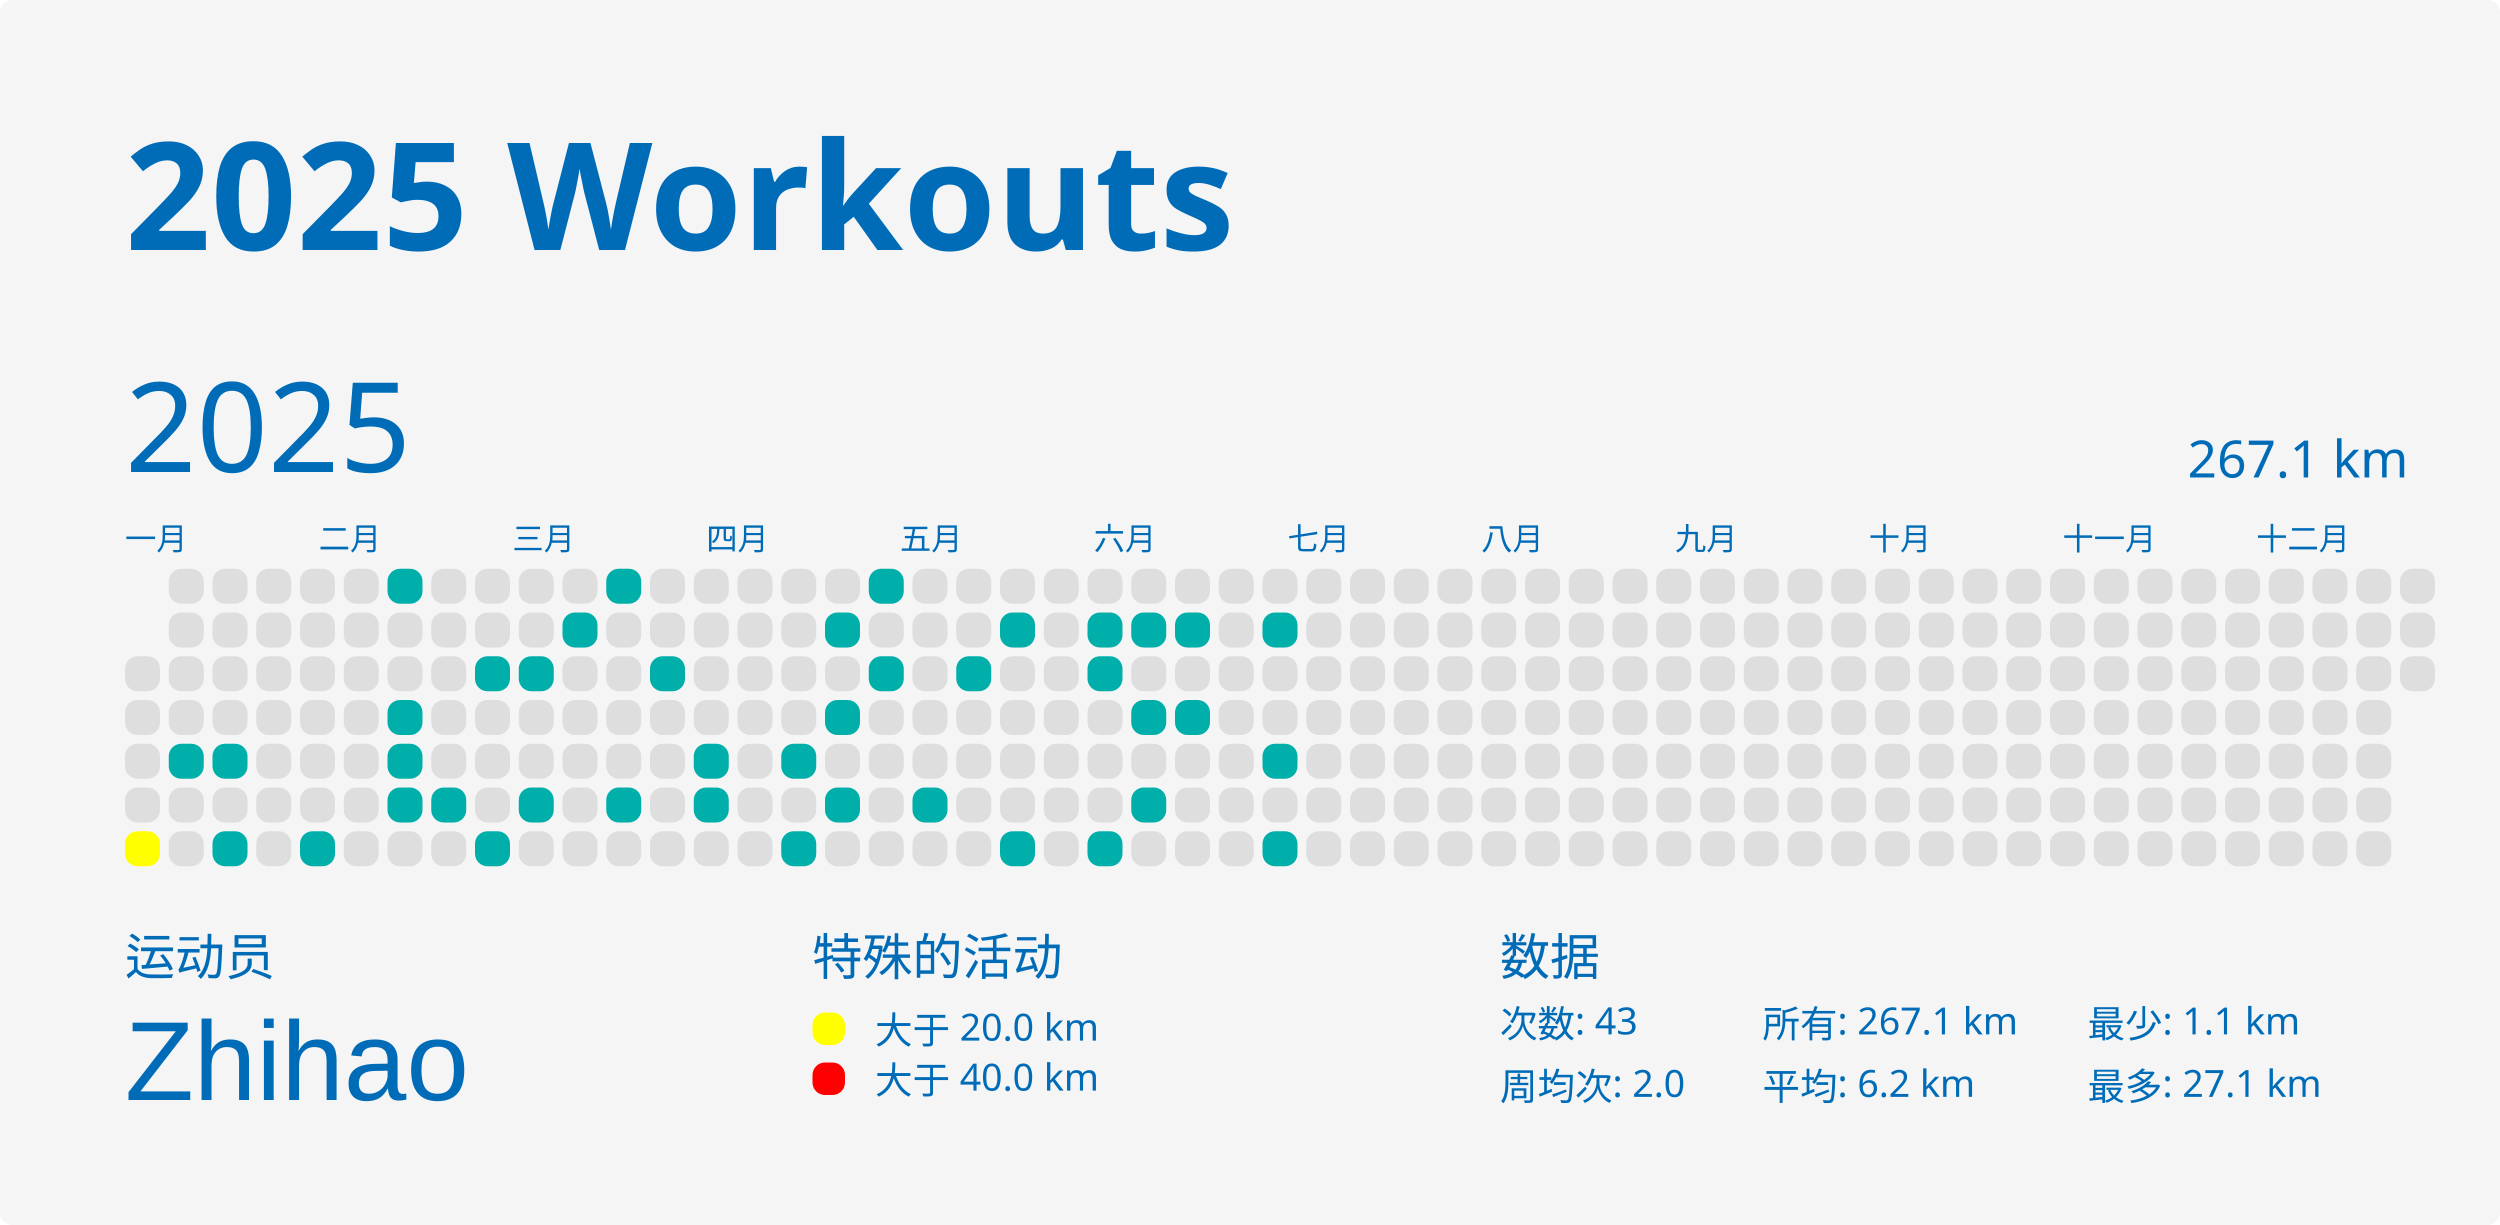
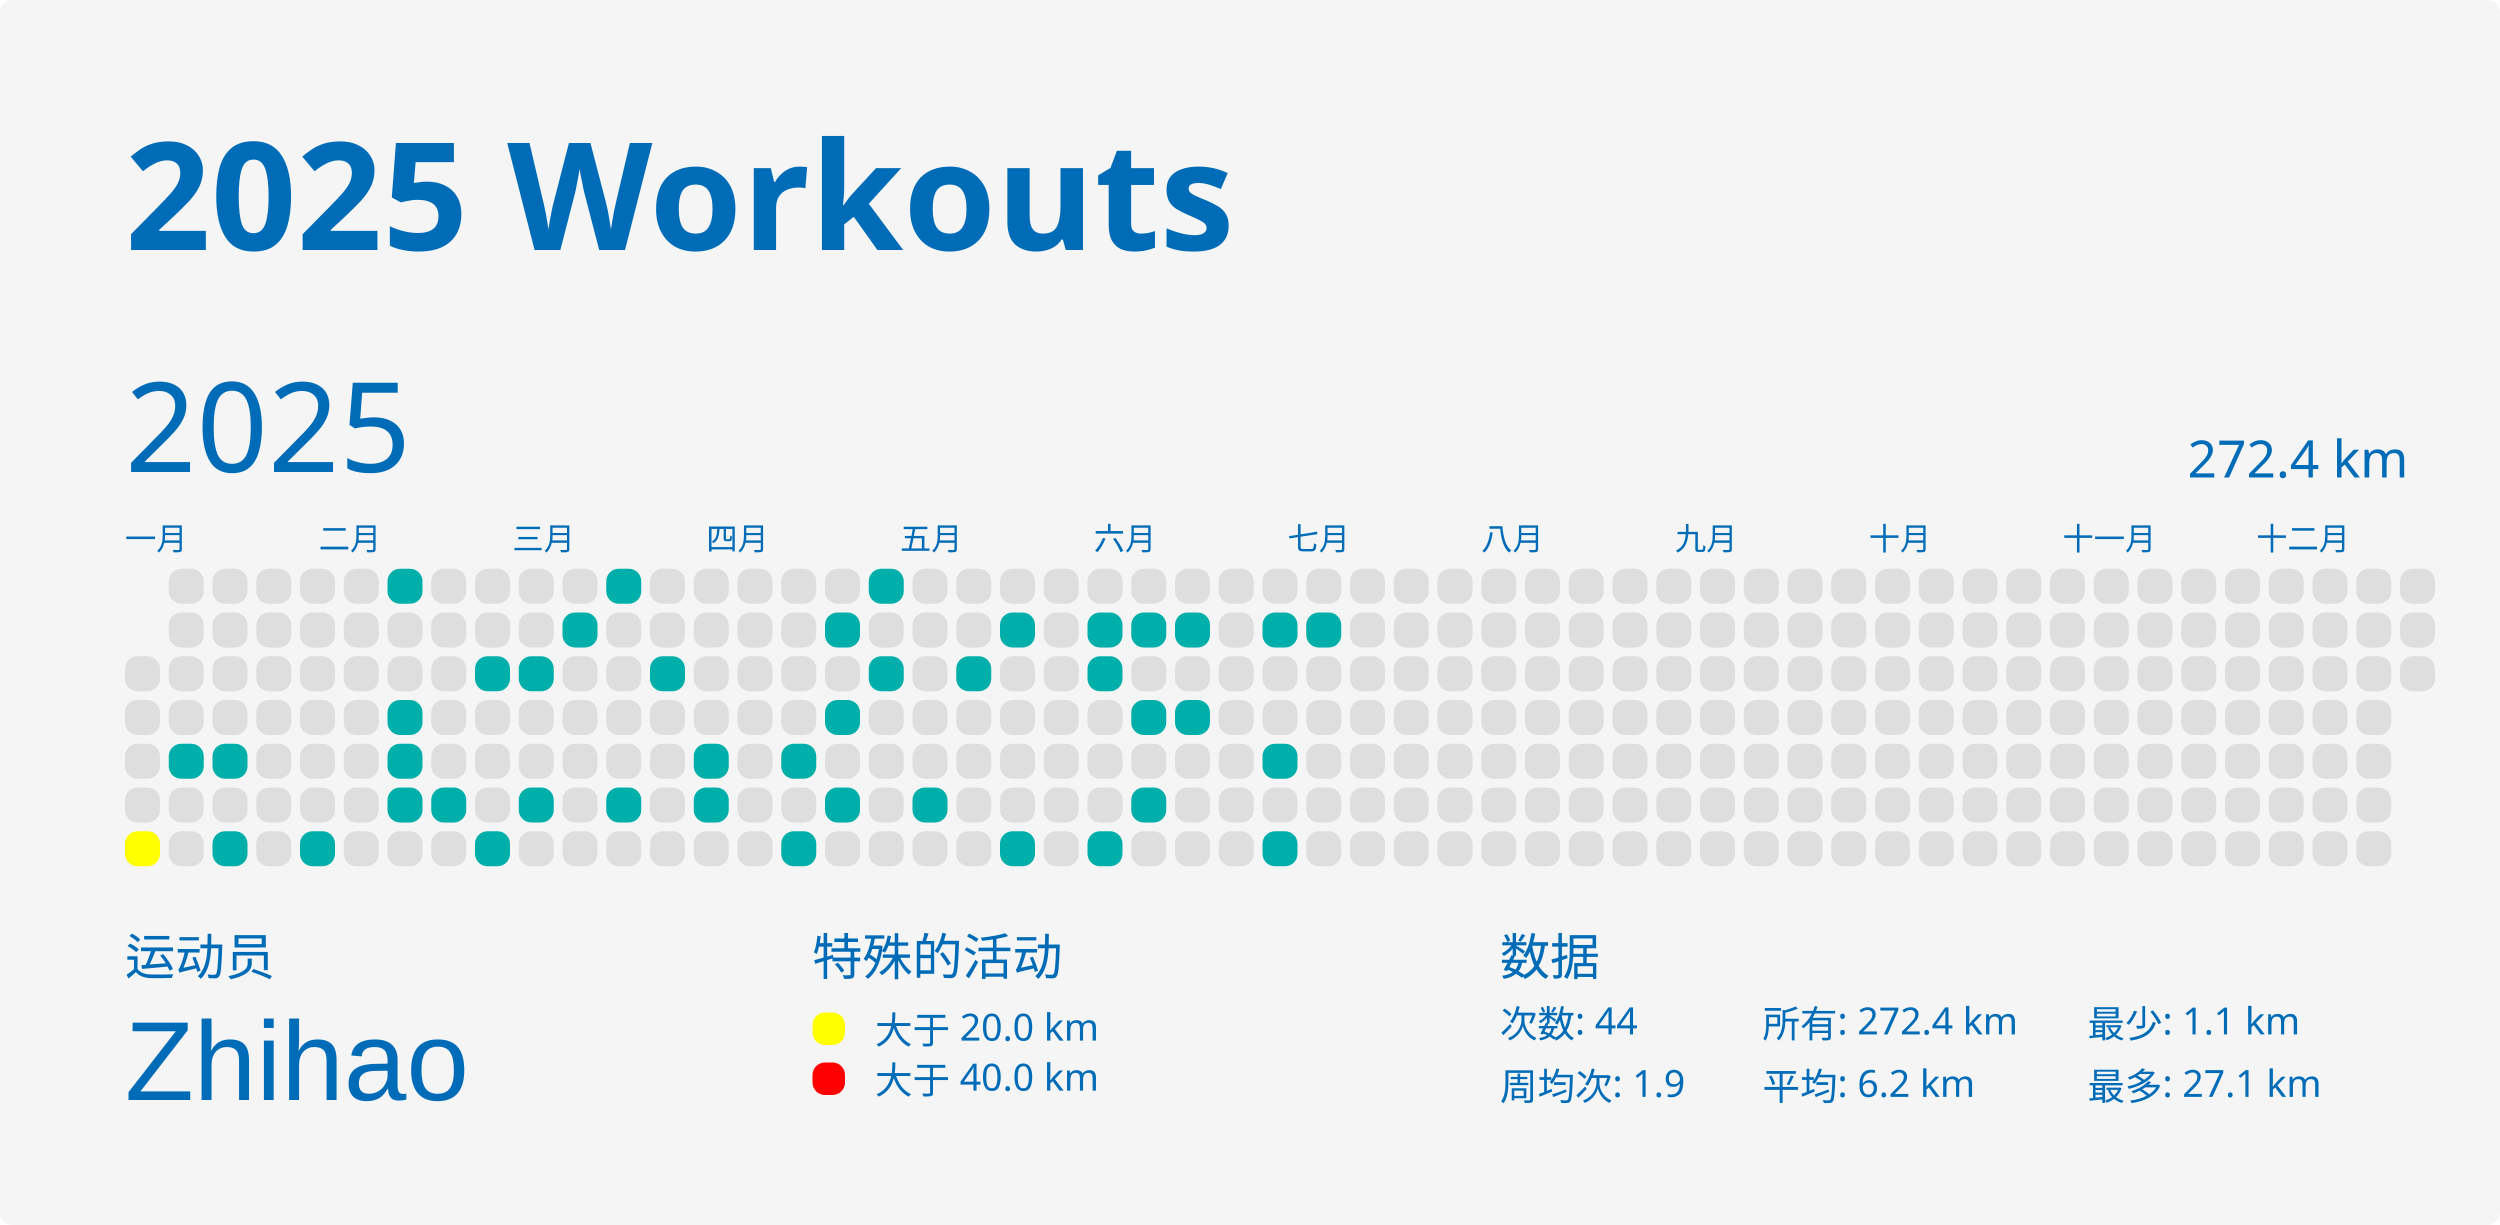
<svg xmlns="http://www.w3.org/2000/svg" baseProfile="full" height="98mm" version="1.1" viewBox="0,0,200,98" width="200mm">
  <defs />
  <rect fill="#f5f5f5" height="98" rx="1" ry="1" width="200" x="0" y="0" />
  <text fill="#006cb8" style="font-size:12px; font-family:MGI-Regular; font-weight:bold;" x="10" y="20">2025 Workouts</text>
  <text fill="#006cb8" style="font-size:4px; font-family:MGI-Regular" x="10" y="78">运动员</text>
  <text fill="#006cb8" style="font-size:9px; font-family:Arial" x="10" y="88">Zhihao</text>
  <text fill="#006cb8" style="font-size:4px; font-family:MGI-Regular" x="65" y="78">特殊的活动</text>
  <rect fill="yellow" height="2.6" rx="1" ry="1" width="2.6" x="65" y="81" />
  <text fill="#006cb8" style="font-size:3px; font-family:MGI-Regular" x="70" y="83.5">大于 20.0 km</text>
  <rect fill="red" height="2.6" rx="1" ry="1" width="2.6" x="65" y="85" />
  <text fill="#006cb8" style="font-size:3px; font-family:MGI-Regular" x="70" y="87.5">大于 40.0 km</text>
  <text fill="#006cb8" style="font-size:4px; font-family:MGI-Regular" x="120" y="78">数据</text>
-   <text fill="#006cb8" style="font-size:3px; font-family:MGI-Regular" x="120" y="83">次数: 43</text>
-   <text fill="#006cb8" style="font-size:3px; font-family:MGI-Regular" x="120" y="88">周均次: 2.0</text>
-   <text fill="#006cb8" style="font-size:3px; font-family:MGI-Regular" x="141" y="83">所有: 267.1 km</text>
+   <text fill="#006cb8" style="font-size:3px; font-family:MGI-Regular" x="120" y="83">次数: 44</text>
+   <text fill="#006cb8" style="font-size:3px; font-family:MGI-Regular" x="120" y="88">周均次: 1.9</text>
+   <text fill="#006cb8" style="font-size:3px; font-family:MGI-Regular" x="141" y="83">所有: 272.4 km</text>
  <text fill="#006cb8" style="font-size:3px; font-family:MGI-Regular" x="141" y="88">平均: 6.2 km</text>
  <text fill="#006cb8" style="font-size:3px; font-family:MGI-Regular" x="167" y="83">最少: 1.1 km</text>
  <text fill="#006cb8" style="font-size:3px; font-family:MGI-Regular" x="167" y="88">最多: 27.1 km</text>
  <text dominant-baseline="hanging" fill="#006cb8" style="font-size:10.0px; font-family:MGI-Regular;" x="10" y="30">2025</text>
-   <text dominant-baseline="hanging" fill="#006cb8" style="font-size:4.125px; font-family:MGI-Regular;" x="175" y="35">267.1 km</text>
+   <text dominant-baseline="hanging" fill="#006cb8" style="font-size:4.125px; font-family:MGI-Regular;" x="175" y="35">272.4 km</text>
  <text fill="#006cb8" style="font-size:2.5px; font-family:MGI-Regular" x="10.0" y="44">一月</text>
  <text fill="#006cb8" style="font-size:2.5px; font-family:MGI-Regular" x="25.5" y="44">二月</text>
  <text fill="#006cb8" style="font-size:2.5px; font-family:MGI-Regular" x="41.0" y="44">三月</text>
  <text fill="#006cb8" style="font-size:2.5px; font-family:MGI-Regular" x="56.5" y="44">四月</text>
  <text fill="#006cb8" style="font-size:2.5px; font-family:MGI-Regular" x="72.0" y="44">五月</text>
  <text fill="#006cb8" style="font-size:2.5px; font-family:MGI-Regular" x="87.5" y="44">六月</text>
  <text fill="#006cb8" style="font-size:2.5px; font-family:MGI-Regular" x="103.0" y="44">七月</text>
  <text fill="#006cb8" style="font-size:2.5px; font-family:MGI-Regular" x="118.5" y="44">八月</text>
  <text fill="#006cb8" style="font-size:2.5px; font-family:MGI-Regular" x="134.0" y="44">九月</text>
  <text fill="#006cb8" style="font-size:2.5px; font-family:MGI-Regular" x="149.5" y="44">十月</text>
  <text fill="#006cb8" style="font-size:2.5px; font-family:MGI-Regular" x="165.0" y="44">十一月</text>
  <text fill="#006cb8" style="font-size:2.5px; font-family:MGI-Regular" x="180.5" y="44">十二月</text>
  <rect fill="#dedede" height="2.8" rx="1" ry="1" width="2.8" x="10.0" y="52.5" />
  <rect fill="#dedede" height="2.8" rx="1" ry="1" width="2.8" x="10.0" y="56.0" />
  <rect fill="#dedede" height="2.8" rx="1" ry="1" width="2.8" x="10.0" y="59.5" />
  <rect fill="#dedede" height="2.8" rx="1" ry="1" width="2.8" x="10.0" y="63.0" />
  <rect fill="yellow" height="2.8" rx="1" ry="1" width="2.8" x="10.0" y="66.5" />
  <rect fill="#dedede" height="2.8" rx="1" ry="1" width="2.8" x="13.5" y="45.5" />
  <rect fill="#dedede" height="2.8" rx="1" ry="1" width="2.8" x="13.5" y="49.0" />
  <rect fill="#dedede" height="2.8" rx="1" ry="1" width="2.8" x="13.5" y="52.5" />
  <rect fill="#dedede" height="2.8" rx="1" ry="1" width="2.8" x="13.5" y="56.0" />
  <rect fill="#00AFAA" height="2.8" rx="1" ry="1" width="2.8" x="13.5" y="59.5" />
  <rect fill="#dedede" height="2.8" rx="1" ry="1" width="2.8" x="13.5" y="63.0" />
  <rect fill="#dedede" height="2.8" rx="1" ry="1" width="2.8" x="13.5" y="66.5" />
  <rect fill="#dedede" height="2.8" rx="1" ry="1" width="2.8" x="17.0" y="45.5" />
  <rect fill="#dedede" height="2.8" rx="1" ry="1" width="2.8" x="17.0" y="49.0" />
  <rect fill="#dedede" height="2.8" rx="1" ry="1" width="2.8" x="17.0" y="52.5" />
  <rect fill="#dedede" height="2.8" rx="1" ry="1" width="2.8" x="17.0" y="56.0" />
  <rect fill="#00AFAA" height="2.8" rx="1" ry="1" width="2.8" x="17.0" y="59.5" />
  <rect fill="#dedede" height="2.8" rx="1" ry="1" width="2.8" x="17.0" y="63.0" />
  <rect fill="#00AFAA" height="2.8" rx="1" ry="1" width="2.8" x="17.0" y="66.5" />
  <rect fill="#dedede" height="2.8" rx="1" ry="1" width="2.8" x="20.5" y="45.5" />
  <rect fill="#dedede" height="2.8" rx="1" ry="1" width="2.8" x="20.5" y="49.0" />
  <rect fill="#dedede" height="2.8" rx="1" ry="1" width="2.8" x="20.5" y="52.5" />
  <rect fill="#dedede" height="2.8" rx="1" ry="1" width="2.8" x="20.5" y="56.0" />
  <rect fill="#dedede" height="2.8" rx="1" ry="1" width="2.8" x="20.5" y="59.5" />
  <rect fill="#dedede" height="2.8" rx="1" ry="1" width="2.8" x="20.5" y="63.0" />
  <rect fill="#dedede" height="2.8" rx="1" ry="1" width="2.8" x="20.5" y="66.5" />
  <rect fill="#dedede" height="2.8" rx="1" ry="1" width="2.8" x="24.0" y="45.5" />
  <rect fill="#dedede" height="2.8" rx="1" ry="1" width="2.8" x="24.0" y="49.0" />
  <rect fill="#dedede" height="2.8" rx="1" ry="1" width="2.8" x="24.0" y="52.5" />
  <rect fill="#dedede" height="2.8" rx="1" ry="1" width="2.8" x="24.0" y="56.0" />
  <rect fill="#dedede" height="2.8" rx="1" ry="1" width="2.8" x="24.0" y="59.5" />
  <rect fill="#dedede" height="2.8" rx="1" ry="1" width="2.8" x="24.0" y="63.0" />
  <rect fill="#00AFAA" height="2.8" rx="1" ry="1" width="2.8" x="24.0" y="66.5" />
  <rect fill="#dedede" height="2.8" rx="1" ry="1" width="2.8" x="27.5" y="45.5" />
  <rect fill="#dedede" height="2.8" rx="1" ry="1" width="2.8" x="27.5" y="49.0" />
  <rect fill="#dedede" height="2.8" rx="1" ry="1" width="2.8" x="27.5" y="52.5" />
  <rect fill="#dedede" height="2.8" rx="1" ry="1" width="2.8" x="27.5" y="56.0" />
  <rect fill="#dedede" height="2.8" rx="1" ry="1" width="2.8" x="27.5" y="59.5" />
  <rect fill="#dedede" height="2.8" rx="1" ry="1" width="2.8" x="27.5" y="63.0" />
  <rect fill="#dedede" height="2.8" rx="1" ry="1" width="2.8" x="27.5" y="66.5" />
  <rect fill="#00AFAA" height="2.8" rx="1" ry="1" width="2.8" x="31.0" y="45.5" />
  <rect fill="#dedede" height="2.8" rx="1" ry="1" width="2.8" x="31.0" y="49.0" />
  <rect fill="#dedede" height="2.8" rx="1" ry="1" width="2.8" x="31.0" y="52.5" />
  <rect fill="#00AFAA" height="2.8" rx="1" ry="1" width="2.8" x="31.0" y="56.0" />
  <rect fill="#00AFAA" height="2.8" rx="1" ry="1" width="2.8" x="31.0" y="59.5" />
  <rect fill="#00AFAA" height="2.8" rx="1" ry="1" width="2.8" x="31.0" y="63.0" />
  <rect fill="#dedede" height="2.8" rx="1" ry="1" width="2.8" x="31.0" y="66.5" />
  <rect fill="#dedede" height="2.8" rx="1" ry="1" width="2.8" x="34.5" y="45.5" />
  <rect fill="#dedede" height="2.8" rx="1" ry="1" width="2.8" x="34.5" y="49.0" />
  <rect fill="#dedede" height="2.8" rx="1" ry="1" width="2.8" x="34.5" y="52.5" />
  <rect fill="#dedede" height="2.8" rx="1" ry="1" width="2.8" x="34.5" y="56.0" />
  <rect fill="#dedede" height="2.8" rx="1" ry="1" width="2.8" x="34.5" y="59.5" />
  <rect fill="#00AFAA" height="2.8" rx="1" ry="1" width="2.8" x="34.5" y="63.0" />
  <rect fill="#dedede" height="2.8" rx="1" ry="1" width="2.8" x="34.5" y="66.5" />
  <rect fill="#dedede" height="2.8" rx="1" ry="1" width="2.8" x="38.0" y="45.5" />
  <rect fill="#dedede" height="2.8" rx="1" ry="1" width="2.8" x="38.0" y="49.0" />
  <rect fill="#00AFAA" height="2.8" rx="1" ry="1" width="2.8" x="38.0" y="52.5" />
  <rect fill="#dedede" height="2.8" rx="1" ry="1" width="2.8" x="38.0" y="56.0" />
  <rect fill="#dedede" height="2.8" rx="1" ry="1" width="2.8" x="38.0" y="59.5" />
  <rect fill="#dedede" height="2.8" rx="1" ry="1" width="2.8" x="38.0" y="63.0" />
  <rect fill="#00AFAA" height="2.8" rx="1" ry="1" width="2.8" x="38.0" y="66.5" />
  <rect fill="#dedede" height="2.8" rx="1" ry="1" width="2.8" x="41.5" y="45.5" />
  <rect fill="#dedede" height="2.8" rx="1" ry="1" width="2.8" x="41.5" y="49.0" />
  <rect fill="#00AFAA" height="2.8" rx="1" ry="1" width="2.8" x="41.5" y="52.5" />
  <rect fill="#dedede" height="2.8" rx="1" ry="1" width="2.8" x="41.5" y="56.0" />
  <rect fill="#dedede" height="2.8" rx="1" ry="1" width="2.8" x="41.5" y="59.5" />
  <rect fill="#00AFAA" height="2.8" rx="1" ry="1" width="2.8" x="41.5" y="63.0" />
  <rect fill="#dedede" height="2.8" rx="1" ry="1" width="2.8" x="41.5" y="66.5" />
  <rect fill="#dedede" height="2.8" rx="1" ry="1" width="2.8" x="45.0" y="45.5" />
  <rect fill="#00AFAA" height="2.8" rx="1" ry="1" width="2.8" x="45.0" y="49.0" />
  <rect fill="#dedede" height="2.8" rx="1" ry="1" width="2.8" x="45.0" y="52.5" />
  <rect fill="#dedede" height="2.8" rx="1" ry="1" width="2.8" x="45.0" y="56.0" />
  <rect fill="#dedede" height="2.8" rx="1" ry="1" width="2.8" x="45.0" y="59.5" />
  <rect fill="#dedede" height="2.8" rx="1" ry="1" width="2.8" x="45.0" y="63.0" />
  <rect fill="#dedede" height="2.8" rx="1" ry="1" width="2.8" x="45.0" y="66.5" />
  <rect fill="#00AFAA" height="2.8" rx="1" ry="1" width="2.8" x="48.5" y="45.5" />
  <rect fill="#dedede" height="2.8" rx="1" ry="1" width="2.8" x="48.5" y="49.0" />
  <rect fill="#dedede" height="2.8" rx="1" ry="1" width="2.8" x="48.5" y="52.5" />
  <rect fill="#dedede" height="2.8" rx="1" ry="1" width="2.8" x="48.5" y="56.0" />
  <rect fill="#dedede" height="2.8" rx="1" ry="1" width="2.8" x="48.5" y="59.5" />
  <rect fill="#00AFAA" height="2.8" rx="1" ry="1" width="2.8" x="48.5" y="63.0" />
  <rect fill="#dedede" height="2.8" rx="1" ry="1" width="2.8" x="48.5" y="66.5" />
  <rect fill="#dedede" height="2.8" rx="1" ry="1" width="2.8" x="52.0" y="45.5" />
  <rect fill="#dedede" height="2.8" rx="1" ry="1" width="2.8" x="52.0" y="49.0" />
  <rect fill="#00AFAA" height="2.8" rx="1" ry="1" width="2.8" x="52.0" y="52.5" />
  <rect fill="#dedede" height="2.8" rx="1" ry="1" width="2.8" x="52.0" y="56.0" />
  <rect fill="#dedede" height="2.8" rx="1" ry="1" width="2.8" x="52.0" y="59.5" />
  <rect fill="#dedede" height="2.8" rx="1" ry="1" width="2.8" x="52.0" y="63.0" />
  <rect fill="#dedede" height="2.8" rx="1" ry="1" width="2.8" x="52.0" y="66.5" />
  <rect fill="#dedede" height="2.8" rx="1" ry="1" width="2.8" x="55.5" y="45.5" />
  <rect fill="#dedede" height="2.8" rx="1" ry="1" width="2.8" x="55.5" y="49.0" />
  <rect fill="#dedede" height="2.8" rx="1" ry="1" width="2.8" x="55.5" y="52.5" />
  <rect fill="#dedede" height="2.8" rx="1" ry="1" width="2.8" x="55.5" y="56.0" />
  <rect fill="#00AFAA" height="2.8" rx="1" ry="1" width="2.8" x="55.5" y="59.5" />
  <rect fill="#00AFAA" height="2.8" rx="1" ry="1" width="2.8" x="55.5" y="63.0" />
  <rect fill="#dedede" height="2.8" rx="1" ry="1" width="2.8" x="55.5" y="66.5" />
  <rect fill="#dedede" height="2.8" rx="1" ry="1" width="2.8" x="59.0" y="45.5" />
  <rect fill="#dedede" height="2.8" rx="1" ry="1" width="2.8" x="59.0" y="49.0" />
  <rect fill="#dedede" height="2.8" rx="1" ry="1" width="2.8" x="59.0" y="52.5" />
  <rect fill="#dedede" height="2.8" rx="1" ry="1" width="2.8" x="59.0" y="56.0" />
  <rect fill="#dedede" height="2.8" rx="1" ry="1" width="2.8" x="59.0" y="59.5" />
  <rect fill="#dedede" height="2.8" rx="1" ry="1" width="2.8" x="59.0" y="63.0" />
  <rect fill="#dedede" height="2.8" rx="1" ry="1" width="2.8" x="59.0" y="66.5" />
  <rect fill="#dedede" height="2.8" rx="1" ry="1" width="2.8" x="62.5" y="45.5" />
  <rect fill="#dedede" height="2.8" rx="1" ry="1" width="2.8" x="62.5" y="49.0" />
  <rect fill="#dedede" height="2.8" rx="1" ry="1" width="2.8" x="62.5" y="52.5" />
  <rect fill="#dedede" height="2.8" rx="1" ry="1" width="2.8" x="62.5" y="56.0" />
  <rect fill="#00AFAA" height="2.8" rx="1" ry="1" width="2.8" x="62.5" y="59.5" />
  <rect fill="#dedede" height="2.8" rx="1" ry="1" width="2.8" x="62.5" y="63.0" />
  <rect fill="#00AFAA" height="2.8" rx="1" ry="1" width="2.8" x="62.5" y="66.5" />
  <rect fill="#dedede" height="2.8" rx="1" ry="1" width="2.8" x="66.0" y="45.5" />
  <rect fill="#00AFAA" height="2.8" rx="1" ry="1" width="2.8" x="66.0" y="49.0" />
  <rect fill="#dedede" height="2.8" rx="1" ry="1" width="2.8" x="66.0" y="52.5" />
  <rect fill="#00AFAA" height="2.8" rx="1" ry="1" width="2.8" x="66.0" y="56.0" />
  <rect fill="#dedede" height="2.8" rx="1" ry="1" width="2.8" x="66.0" y="59.5" />
  <rect fill="#00AFAA" height="2.8" rx="1" ry="1" width="2.8" x="66.0" y="63.0" />
  <rect fill="#dedede" height="2.8" rx="1" ry="1" width="2.8" x="66.0" y="66.5" />
  <rect fill="#00AFAA" height="2.8" rx="1" ry="1" width="2.8" x="69.5" y="45.5" />
  <rect fill="#dedede" height="2.8" rx="1" ry="1" width="2.8" x="69.5" y="49.0" />
  <rect fill="#00AFAA" height="2.8" rx="1" ry="1" width="2.8" x="69.5" y="52.5" />
  <rect fill="#dedede" height="2.8" rx="1" ry="1" width="2.8" x="69.5" y="56.0" />
  <rect fill="#dedede" height="2.8" rx="1" ry="1" width="2.8" x="69.5" y="59.5" />
  <rect fill="#dedede" height="2.8" rx="1" ry="1" width="2.8" x="69.5" y="63.0" />
  <rect fill="#dedede" height="2.8" rx="1" ry="1" width="2.8" x="69.5" y="66.5" />
  <rect fill="#dedede" height="2.8" rx="1" ry="1" width="2.8" x="73.0" y="45.5" />
  <rect fill="#dedede" height="2.8" rx="1" ry="1" width="2.8" x="73.0" y="49.0" />
  <rect fill="#dedede" height="2.8" rx="1" ry="1" width="2.8" x="73.0" y="52.5" />
  <rect fill="#dedede" height="2.8" rx="1" ry="1" width="2.8" x="73.0" y="56.0" />
  <rect fill="#dedede" height="2.8" rx="1" ry="1" width="2.8" x="73.0" y="59.5" />
  <rect fill="#00AFAA" height="2.8" rx="1" ry="1" width="2.8" x="73.0" y="63.0" />
  <rect fill="#dedede" height="2.8" rx="1" ry="1" width="2.8" x="73.0" y="66.5" />
  <rect fill="#dedede" height="2.8" rx="1" ry="1" width="2.8" x="76.5" y="45.5" />
  <rect fill="#dedede" height="2.8" rx="1" ry="1" width="2.8" x="76.5" y="49.0" />
  <rect fill="#00AFAA" height="2.8" rx="1" ry="1" width="2.8" x="76.5" y="52.5" />
  <rect fill="#dedede" height="2.8" rx="1" ry="1" width="2.8" x="76.5" y="56.0" />
  <rect fill="#dedede" height="2.8" rx="1" ry="1" width="2.8" x="76.5" y="59.5" />
  <rect fill="#dedede" height="2.8" rx="1" ry="1" width="2.8" x="76.5" y="63.0" />
  <rect fill="#dedede" height="2.8" rx="1" ry="1" width="2.8" x="76.5" y="66.5" />
  <rect fill="#dedede" height="2.8" rx="1" ry="1" width="2.8" x="80.0" y="45.5" />
  <rect fill="#00AFAA" height="2.8" rx="1" ry="1" width="2.8" x="80.0" y="49.0" />
  <rect fill="#dedede" height="2.8" rx="1" ry="1" width="2.8" x="80.0" y="52.5" />
  <rect fill="#dedede" height="2.8" rx="1" ry="1" width="2.8" x="80.0" y="56.0" />
  <rect fill="#dedede" height="2.8" rx="1" ry="1" width="2.8" x="80.0" y="59.5" />
  <rect fill="#dedede" height="2.8" rx="1" ry="1" width="2.8" x="80.0" y="63.0" />
  <rect fill="#00AFAA" height="2.8" rx="1" ry="1" width="2.8" x="80.0" y="66.5" />
  <rect fill="#dedede" height="2.8" rx="1" ry="1" width="2.8" x="83.5" y="45.5" />
  <rect fill="#dedede" height="2.8" rx="1" ry="1" width="2.8" x="83.5" y="49.0" />
  <rect fill="#dedede" height="2.8" rx="1" ry="1" width="2.8" x="83.5" y="52.5" />
  <rect fill="#dedede" height="2.8" rx="1" ry="1" width="2.8" x="83.5" y="56.0" />
  <rect fill="#dedede" height="2.8" rx="1" ry="1" width="2.8" x="83.5" y="59.5" />
  <rect fill="#dedede" height="2.8" rx="1" ry="1" width="2.8" x="83.5" y="63.0" />
  <rect fill="#dedede" height="2.8" rx="1" ry="1" width="2.8" x="83.5" y="66.5" />
  <rect fill="#dedede" height="2.8" rx="1" ry="1" width="2.8" x="87.0" y="45.5" />
  <rect fill="#00AFAA" height="2.8" rx="1" ry="1" width="2.8" x="87.0" y="49.0" />
  <rect fill="#00AFAA" height="2.8" rx="1" ry="1" width="2.8" x="87.0" y="52.5" />
  <rect fill="#dedede" height="2.8" rx="1" ry="1" width="2.8" x="87.0" y="56.0" />
  <rect fill="#dedede" height="2.8" rx="1" ry="1" width="2.8" x="87.0" y="59.5" />
  <rect fill="#dedede" height="2.8" rx="1" ry="1" width="2.8" x="87.0" y="63.0" />
  <rect fill="#00AFAA" height="2.8" rx="1" ry="1" width="2.8" x="87.0" y="66.5" />
  <rect fill="#dedede" height="2.8" rx="1" ry="1" width="2.8" x="90.5" y="45.5" />
  <rect fill="#00AFAA" height="2.8" rx="1" ry="1" width="2.8" x="90.5" y="49.0" />
  <rect fill="#dedede" height="2.8" rx="1" ry="1" width="2.8" x="90.5" y="52.5" />
  <rect fill="#00AFAA" height="2.8" rx="1" ry="1" width="2.8" x="90.5" y="56.0" />
  <rect fill="#dedede" height="2.8" rx="1" ry="1" width="2.8" x="90.5" y="59.5" />
  <rect fill="#00AFAA" height="2.8" rx="1" ry="1" width="2.8" x="90.5" y="63.0" />
  <rect fill="#dedede" height="2.8" rx="1" ry="1" width="2.8" x="90.5" y="66.5" />
  <rect fill="#dedede" height="2.8" rx="1" ry="1" width="2.8" x="94.0" y="45.5" />
  <rect fill="#00AFAA" height="2.8" rx="1" ry="1" width="2.8" x="94.0" y="49.0" />
  <rect fill="#dedede" height="2.8" rx="1" ry="1" width="2.8" x="94.0" y="52.5" />
  <rect fill="#00AFAA" height="2.8" rx="1" ry="1" width="2.8" x="94.0" y="56.0" />
  <rect fill="#dedede" height="2.8" rx="1" ry="1" width="2.8" x="94.0" y="59.5" />
  <rect fill="#dedede" height="2.8" rx="1" ry="1" width="2.8" x="94.0" y="63.0" />
  <rect fill="#dedede" height="2.8" rx="1" ry="1" width="2.8" x="94.0" y="66.5" />
  <rect fill="#dedede" height="2.8" rx="1" ry="1" width="2.8" x="97.5" y="45.5" />
  <rect fill="#dedede" height="2.8" rx="1" ry="1" width="2.8" x="97.5" y="49.0" />
  <rect fill="#dedede" height="2.8" rx="1" ry="1" width="2.8" x="97.5" y="52.5" />
  <rect fill="#dedede" height="2.8" rx="1" ry="1" width="2.8" x="97.5" y="56.0" />
  <rect fill="#dedede" height="2.8" rx="1" ry="1" width="2.8" x="97.5" y="59.5" />
  <rect fill="#dedede" height="2.8" rx="1" ry="1" width="2.8" x="97.5" y="63.0" />
  <rect fill="#dedede" height="2.8" rx="1" ry="1" width="2.8" x="97.5" y="66.5" />
  <rect fill="#dedede" height="2.8" rx="1" ry="1" width="2.8" x="101.0" y="45.5" />
  <rect fill="#00AFAA" height="2.8" rx="1" ry="1" width="2.8" x="101.0" y="49.0" />
  <rect fill="#dedede" height="2.8" rx="1" ry="1" width="2.8" x="101.0" y="52.5" />
  <rect fill="#dedede" height="2.8" rx="1" ry="1" width="2.8" x="101.0" y="56.0" />
  <rect fill="#00AFAA" height="2.8" rx="1" ry="1" width="2.8" x="101.0" y="59.5" />
  <rect fill="#dedede" height="2.8" rx="1" ry="1" width="2.8" x="101.0" y="63.0" />
  <rect fill="#00AFAA" height="2.8" rx="1" ry="1" width="2.8" x="101.0" y="66.5" />
  <rect fill="#dedede" height="2.8" rx="1" ry="1" width="2.8" x="104.5" y="45.5" />
-   <rect fill="#dedede" height="2.8" rx="1" ry="1" width="2.8" x="104.5" y="49.0" />
+   <rect fill="#00AFAA" height="2.8" rx="1" ry="1" width="2.8" x="104.5" y="49.0" />
  <rect fill="#dedede" height="2.8" rx="1" ry="1" width="2.8" x="104.5" y="52.5" />
  <rect fill="#dedede" height="2.8" rx="1" ry="1" width="2.8" x="104.5" y="56.0" />
  <rect fill="#dedede" height="2.8" rx="1" ry="1" width="2.8" x="104.5" y="59.5" />
  <rect fill="#dedede" height="2.8" rx="1" ry="1" width="2.8" x="104.5" y="63.0" />
  <rect fill="#dedede" height="2.8" rx="1" ry="1" width="2.8" x="104.5" y="66.5" />
  <rect fill="#dedede" height="2.8" rx="1" ry="1" width="2.8" x="108.0" y="45.5" />
  <rect fill="#dedede" height="2.8" rx="1" ry="1" width="2.8" x="108.0" y="49.0" />
  <rect fill="#dedede" height="2.8" rx="1" ry="1" width="2.8" x="108.0" y="52.5" />
  <rect fill="#dedede" height="2.8" rx="1" ry="1" width="2.8" x="108.0" y="56.0" />
  <rect fill="#dedede" height="2.8" rx="1" ry="1" width="2.8" x="108.0" y="59.5" />
  <rect fill="#dedede" height="2.8" rx="1" ry="1" width="2.8" x="108.0" y="63.0" />
  <rect fill="#dedede" height="2.8" rx="1" ry="1" width="2.8" x="108.0" y="66.5" />
  <rect fill="#dedede" height="2.8" rx="1" ry="1" width="2.8" x="111.5" y="45.5" />
  <rect fill="#dedede" height="2.8" rx="1" ry="1" width="2.8" x="111.5" y="49.0" />
  <rect fill="#dedede" height="2.8" rx="1" ry="1" width="2.8" x="111.5" y="52.5" />
  <rect fill="#dedede" height="2.8" rx="1" ry="1" width="2.8" x="111.5" y="56.0" />
  <rect fill="#dedede" height="2.8" rx="1" ry="1" width="2.8" x="111.5" y="59.5" />
  <rect fill="#dedede" height="2.8" rx="1" ry="1" width="2.8" x="111.5" y="63.0" />
  <rect fill="#dedede" height="2.8" rx="1" ry="1" width="2.8" x="111.5" y="66.5" />
  <rect fill="#dedede" height="2.8" rx="1" ry="1" width="2.8" x="115.0" y="45.5" />
  <rect fill="#dedede" height="2.8" rx="1" ry="1" width="2.8" x="115.0" y="49.0" />
  <rect fill="#dedede" height="2.8" rx="1" ry="1" width="2.8" x="115.0" y="52.5" />
  <rect fill="#dedede" height="2.8" rx="1" ry="1" width="2.8" x="115.0" y="56.0" />
  <rect fill="#dedede" height="2.8" rx="1" ry="1" width="2.8" x="115.0" y="59.5" />
  <rect fill="#dedede" height="2.8" rx="1" ry="1" width="2.8" x="115.0" y="63.0" />
  <rect fill="#dedede" height="2.8" rx="1" ry="1" width="2.8" x="115.0" y="66.5" />
  <rect fill="#dedede" height="2.8" rx="1" ry="1" width="2.8" x="118.5" y="45.5" />
  <rect fill="#dedede" height="2.8" rx="1" ry="1" width="2.8" x="118.5" y="49.0" />
  <rect fill="#dedede" height="2.8" rx="1" ry="1" width="2.8" x="118.5" y="52.5" />
  <rect fill="#dedede" height="2.8" rx="1" ry="1" width="2.8" x="118.5" y="56.0" />
  <rect fill="#dedede" height="2.8" rx="1" ry="1" width="2.8" x="118.5" y="59.5" />
  <rect fill="#dedede" height="2.8" rx="1" ry="1" width="2.8" x="118.5" y="63.0" />
  <rect fill="#dedede" height="2.8" rx="1" ry="1" width="2.8" x="118.5" y="66.5" />
  <rect fill="#dedede" height="2.8" rx="1" ry="1" width="2.8" x="122.0" y="45.5" />
  <rect fill="#dedede" height="2.8" rx="1" ry="1" width="2.8" x="122.0" y="49.0" />
  <rect fill="#dedede" height="2.8" rx="1" ry="1" width="2.8" x="122.0" y="52.5" />
  <rect fill="#dedede" height="2.8" rx="1" ry="1" width="2.8" x="122.0" y="56.0" />
  <rect fill="#dedede" height="2.8" rx="1" ry="1" width="2.8" x="122.0" y="59.5" />
  <rect fill="#dedede" height="2.8" rx="1" ry="1" width="2.8" x="122.0" y="63.0" />
  <rect fill="#dedede" height="2.8" rx="1" ry="1" width="2.8" x="122.0" y="66.5" />
  <rect fill="#dedede" height="2.8" rx="1" ry="1" width="2.8" x="125.5" y="45.5" />
  <rect fill="#dedede" height="2.8" rx="1" ry="1" width="2.8" x="125.5" y="49.0" />
  <rect fill="#dedede" height="2.8" rx="1" ry="1" width="2.8" x="125.5" y="52.5" />
  <rect fill="#dedede" height="2.8" rx="1" ry="1" width="2.8" x="125.5" y="56.0" />
  <rect fill="#dedede" height="2.8" rx="1" ry="1" width="2.8" x="125.5" y="59.5" />
  <rect fill="#dedede" height="2.8" rx="1" ry="1" width="2.8" x="125.5" y="63.0" />
  <rect fill="#dedede" height="2.8" rx="1" ry="1" width="2.8" x="125.5" y="66.5" />
  <rect fill="#dedede" height="2.8" rx="1" ry="1" width="2.8" x="129.0" y="45.5" />
  <rect fill="#dedede" height="2.8" rx="1" ry="1" width="2.8" x="129.0" y="49.0" />
  <rect fill="#dedede" height="2.8" rx="1" ry="1" width="2.8" x="129.0" y="52.5" />
  <rect fill="#dedede" height="2.8" rx="1" ry="1" width="2.8" x="129.0" y="56.0" />
  <rect fill="#dedede" height="2.8" rx="1" ry="1" width="2.8" x="129.0" y="59.5" />
  <rect fill="#dedede" height="2.8" rx="1" ry="1" width="2.8" x="129.0" y="63.0" />
  <rect fill="#dedede" height="2.8" rx="1" ry="1" width="2.8" x="129.0" y="66.5" />
  <rect fill="#dedede" height="2.8" rx="1" ry="1" width="2.8" x="132.5" y="45.5" />
  <rect fill="#dedede" height="2.8" rx="1" ry="1" width="2.8" x="132.5" y="49.0" />
  <rect fill="#dedede" height="2.8" rx="1" ry="1" width="2.8" x="132.5" y="52.5" />
  <rect fill="#dedede" height="2.8" rx="1" ry="1" width="2.8" x="132.5" y="56.0" />
  <rect fill="#dedede" height="2.8" rx="1" ry="1" width="2.8" x="132.5" y="59.5" />
  <rect fill="#dedede" height="2.8" rx="1" ry="1" width="2.8" x="132.5" y="63.0" />
  <rect fill="#dedede" height="2.8" rx="1" ry="1" width="2.8" x="132.5" y="66.5" />
  <rect fill="#dedede" height="2.8" rx="1" ry="1" width="2.8" x="136.0" y="45.5" />
  <rect fill="#dedede" height="2.8" rx="1" ry="1" width="2.8" x="136.0" y="49.0" />
  <rect fill="#dedede" height="2.8" rx="1" ry="1" width="2.8" x="136.0" y="52.5" />
  <rect fill="#dedede" height="2.8" rx="1" ry="1" width="2.8" x="136.0" y="56.0" />
  <rect fill="#dedede" height="2.8" rx="1" ry="1" width="2.8" x="136.0" y="59.5" />
  <rect fill="#dedede" height="2.8" rx="1" ry="1" width="2.8" x="136.0" y="63.0" />
  <rect fill="#dedede" height="2.8" rx="1" ry="1" width="2.8" x="136.0" y="66.5" />
  <rect fill="#dedede" height="2.8" rx="1" ry="1" width="2.8" x="139.5" y="45.5" />
  <rect fill="#dedede" height="2.8" rx="1" ry="1" width="2.8" x="139.5" y="49.0" />
  <rect fill="#dedede" height="2.8" rx="1" ry="1" width="2.8" x="139.5" y="52.5" />
  <rect fill="#dedede" height="2.8" rx="1" ry="1" width="2.8" x="139.5" y="56.0" />
  <rect fill="#dedede" height="2.8" rx="1" ry="1" width="2.8" x="139.5" y="59.5" />
  <rect fill="#dedede" height="2.8" rx="1" ry="1" width="2.8" x="139.5" y="63.0" />
  <rect fill="#dedede" height="2.8" rx="1" ry="1" width="2.8" x="139.5" y="66.5" />
  <rect fill="#dedede" height="2.8" rx="1" ry="1" width="2.8" x="143.0" y="45.5" />
  <rect fill="#dedede" height="2.8" rx="1" ry="1" width="2.8" x="143.0" y="49.0" />
  <rect fill="#dedede" height="2.8" rx="1" ry="1" width="2.8" x="143.0" y="52.5" />
  <rect fill="#dedede" height="2.8" rx="1" ry="1" width="2.8" x="143.0" y="56.0" />
  <rect fill="#dedede" height="2.8" rx="1" ry="1" width="2.8" x="143.0" y="59.5" />
  <rect fill="#dedede" height="2.8" rx="1" ry="1" width="2.8" x="143.0" y="63.0" />
  <rect fill="#dedede" height="2.8" rx="1" ry="1" width="2.8" x="143.0" y="66.5" />
  <rect fill="#dedede" height="2.8" rx="1" ry="1" width="2.8" x="146.5" y="45.5" />
  <rect fill="#dedede" height="2.8" rx="1" ry="1" width="2.8" x="146.5" y="49.0" />
  <rect fill="#dedede" height="2.8" rx="1" ry="1" width="2.8" x="146.5" y="52.5" />
  <rect fill="#dedede" height="2.8" rx="1" ry="1" width="2.8" x="146.5" y="56.0" />
  <rect fill="#dedede" height="2.8" rx="1" ry="1" width="2.8" x="146.5" y="59.5" />
  <rect fill="#dedede" height="2.8" rx="1" ry="1" width="2.8" x="146.5" y="63.0" />
  <rect fill="#dedede" height="2.8" rx="1" ry="1" width="2.8" x="146.5" y="66.5" />
  <rect fill="#dedede" height="2.8" rx="1" ry="1" width="2.8" x="150.0" y="45.5" />
  <rect fill="#dedede" height="2.8" rx="1" ry="1" width="2.8" x="150.0" y="49.0" />
  <rect fill="#dedede" height="2.8" rx="1" ry="1" width="2.8" x="150.0" y="52.5" />
  <rect fill="#dedede" height="2.8" rx="1" ry="1" width="2.8" x="150.0" y="56.0" />
  <rect fill="#dedede" height="2.8" rx="1" ry="1" width="2.8" x="150.0" y="59.5" />
  <rect fill="#dedede" height="2.8" rx="1" ry="1" width="2.8" x="150.0" y="63.0" />
  <rect fill="#dedede" height="2.8" rx="1" ry="1" width="2.8" x="150.0" y="66.5" />
  <rect fill="#dedede" height="2.8" rx="1" ry="1" width="2.8" x="153.5" y="45.5" />
  <rect fill="#dedede" height="2.8" rx="1" ry="1" width="2.8" x="153.5" y="49.0" />
  <rect fill="#dedede" height="2.8" rx="1" ry="1" width="2.8" x="153.5" y="52.5" />
  <rect fill="#dedede" height="2.8" rx="1" ry="1" width="2.8" x="153.5" y="56.0" />
  <rect fill="#dedede" height="2.8" rx="1" ry="1" width="2.8" x="153.5" y="59.5" />
  <rect fill="#dedede" height="2.8" rx="1" ry="1" width="2.8" x="153.5" y="63.0" />
  <rect fill="#dedede" height="2.8" rx="1" ry="1" width="2.8" x="153.5" y="66.5" />
  <rect fill="#dedede" height="2.8" rx="1" ry="1" width="2.8" x="157.0" y="45.5" />
  <rect fill="#dedede" height="2.8" rx="1" ry="1" width="2.8" x="157.0" y="49.0" />
  <rect fill="#dedede" height="2.8" rx="1" ry="1" width="2.8" x="157.0" y="52.5" />
  <rect fill="#dedede" height="2.8" rx="1" ry="1" width="2.8" x="157.0" y="56.0" />
  <rect fill="#dedede" height="2.8" rx="1" ry="1" width="2.8" x="157.0" y="59.5" />
  <rect fill="#dedede" height="2.8" rx="1" ry="1" width="2.8" x="157.0" y="63.0" />
  <rect fill="#dedede" height="2.8" rx="1" ry="1" width="2.8" x="157.0" y="66.5" />
  <rect fill="#dedede" height="2.8" rx="1" ry="1" width="2.8" x="160.5" y="45.5" />
  <rect fill="#dedede" height="2.8" rx="1" ry="1" width="2.8" x="160.5" y="49.0" />
  <rect fill="#dedede" height="2.8" rx="1" ry="1" width="2.8" x="160.5" y="52.5" />
  <rect fill="#dedede" height="2.8" rx="1" ry="1" width="2.8" x="160.5" y="56.0" />
  <rect fill="#dedede" height="2.8" rx="1" ry="1" width="2.8" x="160.5" y="59.5" />
  <rect fill="#dedede" height="2.8" rx="1" ry="1" width="2.8" x="160.5" y="63.0" />
  <rect fill="#dedede" height="2.8" rx="1" ry="1" width="2.8" x="160.5" y="66.5" />
  <rect fill="#dedede" height="2.8" rx="1" ry="1" width="2.8" x="164.0" y="45.5" />
  <rect fill="#dedede" height="2.8" rx="1" ry="1" width="2.8" x="164.0" y="49.0" />
  <rect fill="#dedede" height="2.8" rx="1" ry="1" width="2.8" x="164.0" y="52.5" />
  <rect fill="#dedede" height="2.8" rx="1" ry="1" width="2.8" x="164.0" y="56.0" />
  <rect fill="#dedede" height="2.8" rx="1" ry="1" width="2.8" x="164.0" y="59.5" />
  <rect fill="#dedede" height="2.8" rx="1" ry="1" width="2.8" x="164.0" y="63.0" />
  <rect fill="#dedede" height="2.8" rx="1" ry="1" width="2.8" x="164.0" y="66.5" />
  <rect fill="#dedede" height="2.8" rx="1" ry="1" width="2.8" x="167.5" y="45.5" />
  <rect fill="#dedede" height="2.8" rx="1" ry="1" width="2.8" x="167.5" y="49.0" />
  <rect fill="#dedede" height="2.8" rx="1" ry="1" width="2.8" x="167.5" y="52.5" />
  <rect fill="#dedede" height="2.8" rx="1" ry="1" width="2.8" x="167.5" y="56.0" />
  <rect fill="#dedede" height="2.8" rx="1" ry="1" width="2.8" x="167.5" y="59.5" />
  <rect fill="#dedede" height="2.8" rx="1" ry="1" width="2.8" x="167.5" y="63.0" />
  <rect fill="#dedede" height="2.8" rx="1" ry="1" width="2.8" x="167.5" y="66.5" />
  <rect fill="#dedede" height="2.8" rx="1" ry="1" width="2.8" x="171.0" y="45.5" />
  <rect fill="#dedede" height="2.8" rx="1" ry="1" width="2.8" x="171.0" y="49.0" />
  <rect fill="#dedede" height="2.8" rx="1" ry="1" width="2.8" x="171.0" y="52.5" />
  <rect fill="#dedede" height="2.8" rx="1" ry="1" width="2.8" x="171.0" y="56.0" />
  <rect fill="#dedede" height="2.8" rx="1" ry="1" width="2.8" x="171.0" y="59.5" />
  <rect fill="#dedede" height="2.8" rx="1" ry="1" width="2.8" x="171.0" y="63.0" />
  <rect fill="#dedede" height="2.8" rx="1" ry="1" width="2.8" x="171.0" y="66.5" />
  <rect fill="#dedede" height="2.8" rx="1" ry="1" width="2.8" x="174.5" y="45.5" />
  <rect fill="#dedede" height="2.8" rx="1" ry="1" width="2.8" x="174.5" y="49.0" />
  <rect fill="#dedede" height="2.8" rx="1" ry="1" width="2.8" x="174.5" y="52.5" />
  <rect fill="#dedede" height="2.8" rx="1" ry="1" width="2.8" x="174.5" y="56.0" />
  <rect fill="#dedede" height="2.8" rx="1" ry="1" width="2.8" x="174.5" y="59.5" />
  <rect fill="#dedede" height="2.8" rx="1" ry="1" width="2.8" x="174.5" y="63.0" />
  <rect fill="#dedede" height="2.8" rx="1" ry="1" width="2.8" x="174.5" y="66.5" />
  <rect fill="#dedede" height="2.8" rx="1" ry="1" width="2.8" x="178.0" y="45.5" />
  <rect fill="#dedede" height="2.8" rx="1" ry="1" width="2.8" x="178.0" y="49.0" />
  <rect fill="#dedede" height="2.8" rx="1" ry="1" width="2.8" x="178.0" y="52.5" />
  <rect fill="#dedede" height="2.8" rx="1" ry="1" width="2.8" x="178.0" y="56.0" />
  <rect fill="#dedede" height="2.8" rx="1" ry="1" width="2.8" x="178.0" y="59.5" />
  <rect fill="#dedede" height="2.8" rx="1" ry="1" width="2.8" x="178.0" y="63.0" />
  <rect fill="#dedede" height="2.8" rx="1" ry="1" width="2.8" x="178.0" y="66.5" />
  <rect fill="#dedede" height="2.8" rx="1" ry="1" width="2.8" x="181.5" y="45.5" />
  <rect fill="#dedede" height="2.8" rx="1" ry="1" width="2.8" x="181.5" y="49.0" />
  <rect fill="#dedede" height="2.8" rx="1" ry="1" width="2.8" x="181.5" y="52.5" />
  <rect fill="#dedede" height="2.8" rx="1" ry="1" width="2.8" x="181.5" y="56.0" />
  <rect fill="#dedede" height="2.8" rx="1" ry="1" width="2.8" x="181.5" y="59.5" />
  <rect fill="#dedede" height="2.8" rx="1" ry="1" width="2.8" x="181.5" y="63.0" />
  <rect fill="#dedede" height="2.8" rx="1" ry="1" width="2.8" x="181.5" y="66.5" />
  <rect fill="#dedede" height="2.8" rx="1" ry="1" width="2.8" x="185.0" y="45.5" />
  <rect fill="#dedede" height="2.8" rx="1" ry="1" width="2.8" x="185.0" y="49.0" />
  <rect fill="#dedede" height="2.8" rx="1" ry="1" width="2.8" x="185.0" y="52.5" />
  <rect fill="#dedede" height="2.8" rx="1" ry="1" width="2.8" x="185.0" y="56.0" />
  <rect fill="#dedede" height="2.8" rx="1" ry="1" width="2.8" x="185.0" y="59.5" />
  <rect fill="#dedede" height="2.8" rx="1" ry="1" width="2.8" x="185.0" y="63.0" />
  <rect fill="#dedede" height="2.8" rx="1" ry="1" width="2.8" x="185.0" y="66.5" />
  <rect fill="#dedede" height="2.8" rx="1" ry="1" width="2.8" x="188.5" y="45.5" />
  <rect fill="#dedede" height="2.8" rx="1" ry="1" width="2.8" x="188.5" y="49.0" />
  <rect fill="#dedede" height="2.8" rx="1" ry="1" width="2.8" x="188.5" y="52.5" />
  <rect fill="#dedede" height="2.8" rx="1" ry="1" width="2.8" x="188.5" y="56.0" />
  <rect fill="#dedede" height="2.8" rx="1" ry="1" width="2.8" x="188.5" y="59.5" />
  <rect fill="#dedede" height="2.8" rx="1" ry="1" width="2.8" x="188.5" y="63.0" />
  <rect fill="#dedede" height="2.8" rx="1" ry="1" width="2.8" x="188.5" y="66.5" />
  <rect fill="#dedede" height="2.8" rx="1" ry="1" width="2.8" x="192.0" y="45.5" />
  <rect fill="#dedede" height="2.8" rx="1" ry="1" width="2.8" x="192.0" y="49.0" />
  <rect fill="#dedede" height="2.8" rx="1" ry="1" width="2.8" x="192.0" y="52.5" />
</svg>
